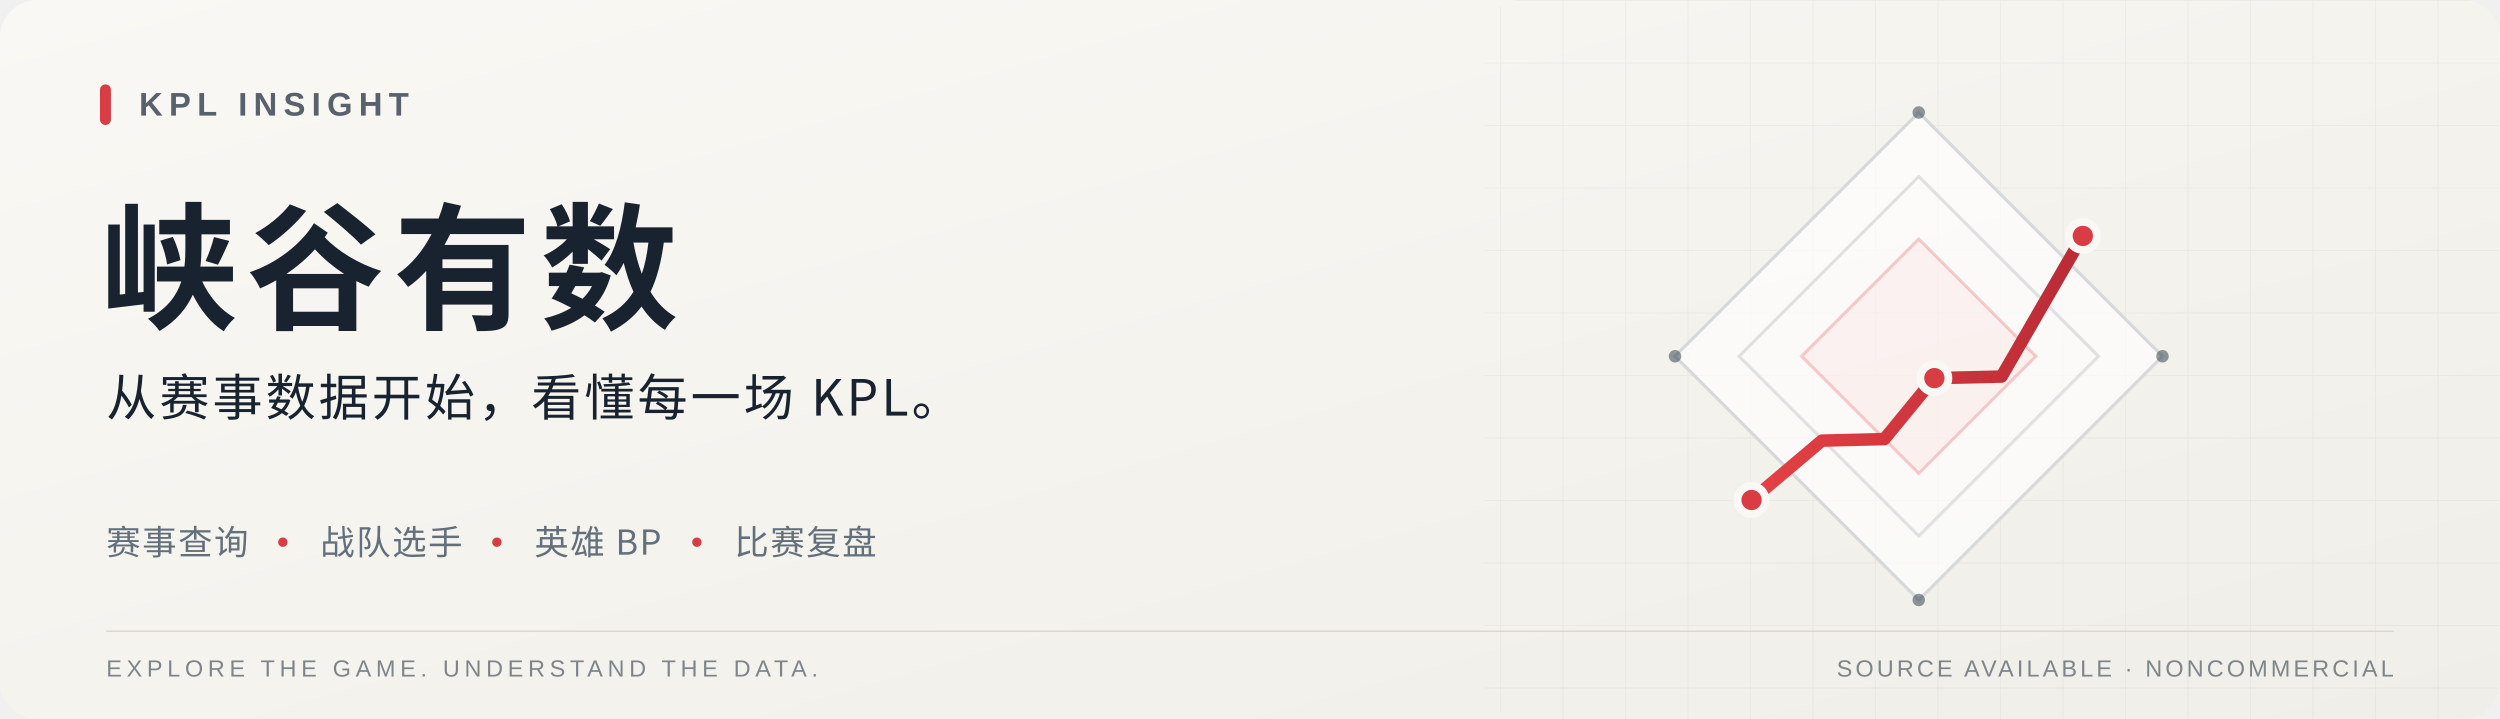
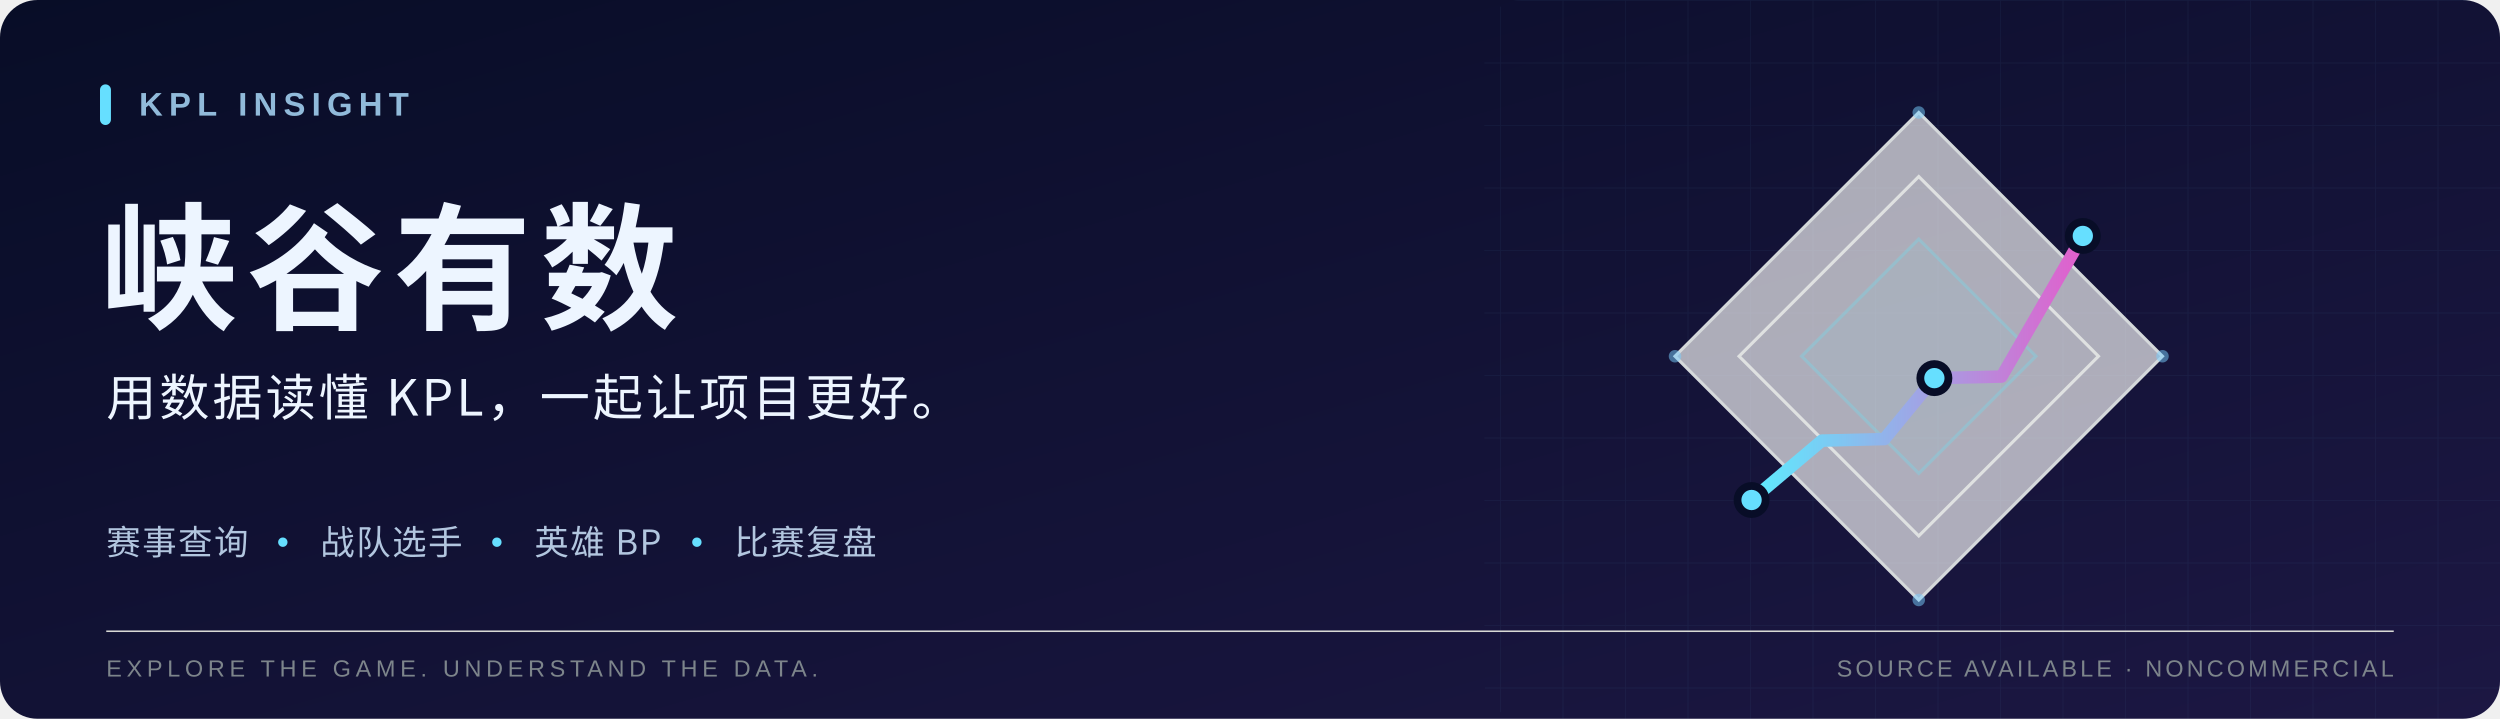
<svg xmlns="http://www.w3.org/2000/svg" width="1600" height="460" viewBox="0 0 1600 460" role="img" aria-labelledby="title desc">
  <defs>
    <linearGradient id="background" x2="1" y2="1">
-       <stop stop-color="#faf8f4" />
-       <stop offset="1" stop-color="#f0eee8" />
+       <stop stop-color="#080d27" />
+       <stop offset="1" stop-color="#1c1743" />
    </linearGradient>
    <linearGradient id="stroke" x2="1" y2="0">
-       <stop stop-color="#e54145" />
-       <stop offset="1" stop-color="#b92b36" />
+       <stop stop-color="#5cecff" />
+       <stop offset="1" stop-color="#e25ecc" />
    </linearGradient>
    <pattern id="grid" width="40" height="40" patternUnits="userSpaceOnUse">
-       <path d="M40 0H0V40" fill="none" stroke="#263440" stroke-opacity=".055" />
+       <path d="M40 0H0V40" fill="none" stroke="#78cfff" stroke-opacity=".055" />
    </pattern>
  </defs>
  <rect width="1600" height="460" rx="24" fill="url(#background)" />
  <rect x="950" width="650" height="460" rx="24" fill="url(#grid)" />
-   <rect x="64" y="54" width="7" height="26" rx="3.5" fill="#d93d43" />
-   <text x="89" y="74" font-family="Segoe UI,Arial,sans-serif" font-size="21" font-weight="650" letter-spacing="4" fill="#58616c">KPL INSIGHT</text>
-   <g font-family="Microsoft YaHei,PingFang SC,Noto Sans CJK SC,sans-serif" fill="#18232f">
+   <rect x="64" y="54" width="7" height="26" rx="3.5" fill="#66dfff" />
+   <text x="89" y="74" font-family="Segoe UI,Arial,sans-serif" font-size="21" font-weight="650" letter-spacing="4" fill="#91bada">KPL INSIGHT</text>
+   <g font-family="Microsoft YaHei,PingFang SC,Noto Sans CJK SC,sans-serif" fill="#edf5ff">
    <text x="64" y="204" font-size="88" font-weight="800" letter-spacing="6">峡谷有数</text>
-     <text x="68" y="266" font-size="32" font-weight="500" letter-spacing="2">从赛事数据开始，看懂每一场 KPL。</text>
-     <text x="68" y="355" font-size="22" fill="#63707c" letter-spacing="1">赛事查询</text>
-     <circle cx="181" cy="347" r="3" fill="#d93d43" />
-     <text x="205" y="355" font-size="22" fill="#63707c" letter-spacing="1">战队选手</text>
-     <circle cx="318" cy="347" r="3" fill="#d93d43" />
-     <text x="342" y="355" font-size="22" fill="#63707c" letter-spacing="1">英雄 BP</text>
-     <circle cx="446" cy="347" r="3" fill="#d93d43" />
-     <text x="470" y="355" font-size="22" fill="#63707c" letter-spacing="1">比赛复盘</text>
+     <text x="68" y="266" font-size="32" font-weight="500" letter-spacing="2">用数据读懂 KPL，一起让项目更好。</text>
+     <text x="68" y="355" font-size="22" fill="#b2c6df" letter-spacing="1">赛事查询</text>
+     <circle cx="181" cy="347" r="3" fill="#66dfff" />
+     <text x="205" y="355" font-size="22" fill="#b2c6df" letter-spacing="1">战队选手</text>
+     <circle cx="318" cy="347" r="3" fill="#66dfff" />
+     <text x="342" y="355" font-size="22" fill="#b2c6df" letter-spacing="1">英雄 BP</text>
+     <circle cx="446" cy="347" r="3" fill="#66dfff" />
+     <text x="470" y="355" font-size="22" fill="#b2c6df" letter-spacing="1">比赛复盘</text>
  </g>
  <g transform="translate(1228 228)">
    <path d="M0-156 156 0 0 156-156 0Z" fill="#fff" fill-opacity=".65" stroke="#d5d9db" stroke-width="2" />
    <path d="M0-115 115 0 0 115-115 0Z" fill="none" stroke="#dfe1e1" stroke-width="2" />
-     <path d="M0-75 75 0 0 75-75 0Z" fill="#e54145" fill-opacity=".05" stroke="#e54145" stroke-opacity=".25" stroke-width="2" />
+     <path d="M0-75 75 0 0 75-75 0Z" fill="#5cecff" fill-opacity=".05" stroke="#5cecff" stroke-opacity=".25" stroke-width="2" />
    <path d="M-107 92-62 54-22 53 10 14 53 13 105-77" fill="none" stroke="url(#stroke)" stroke-width="8" stroke-linecap="round" stroke-linejoin="round" />
-     <g fill="#d93d43" stroke="#faf8f4" stroke-width="5">
+     <g fill="#66dfff" stroke="#080d27" stroke-width="5">
      <circle cx="-107" cy="92" r="9" />
      <circle cx="10" cy="14" r="9" />
      <circle cx="105" cy="-77" r="9" />
    </g>
-     <g fill="#263440" opacity=".5">
+     <g fill="#78cfff" opacity=".5">
      <circle cx="0" cy="-156" r="4" />
      <circle cx="156" cy="0" r="4" />
      <circle cx="0" cy="156" r="4" />
      <circle cx="-156" cy="0" r="4" />
    </g>
  </g>
  <path d="M68 404H1532" stroke="#d8d9d5" />
  <text x="68" y="433" font-family="Segoe UI,Arial,sans-serif" font-size="15" letter-spacing="3" fill="#7d858b">EXPLORE THE GAME. UNDERSTAND THE DATA.</text>
  <text x="1532" y="433" text-anchor="end" font-family="Segoe UI,Arial,sans-serif" font-size="15" letter-spacing="2" fill="#7d858b">SOURCE AVAILABLE · NONCOMMERCIAL</text>
</svg>
